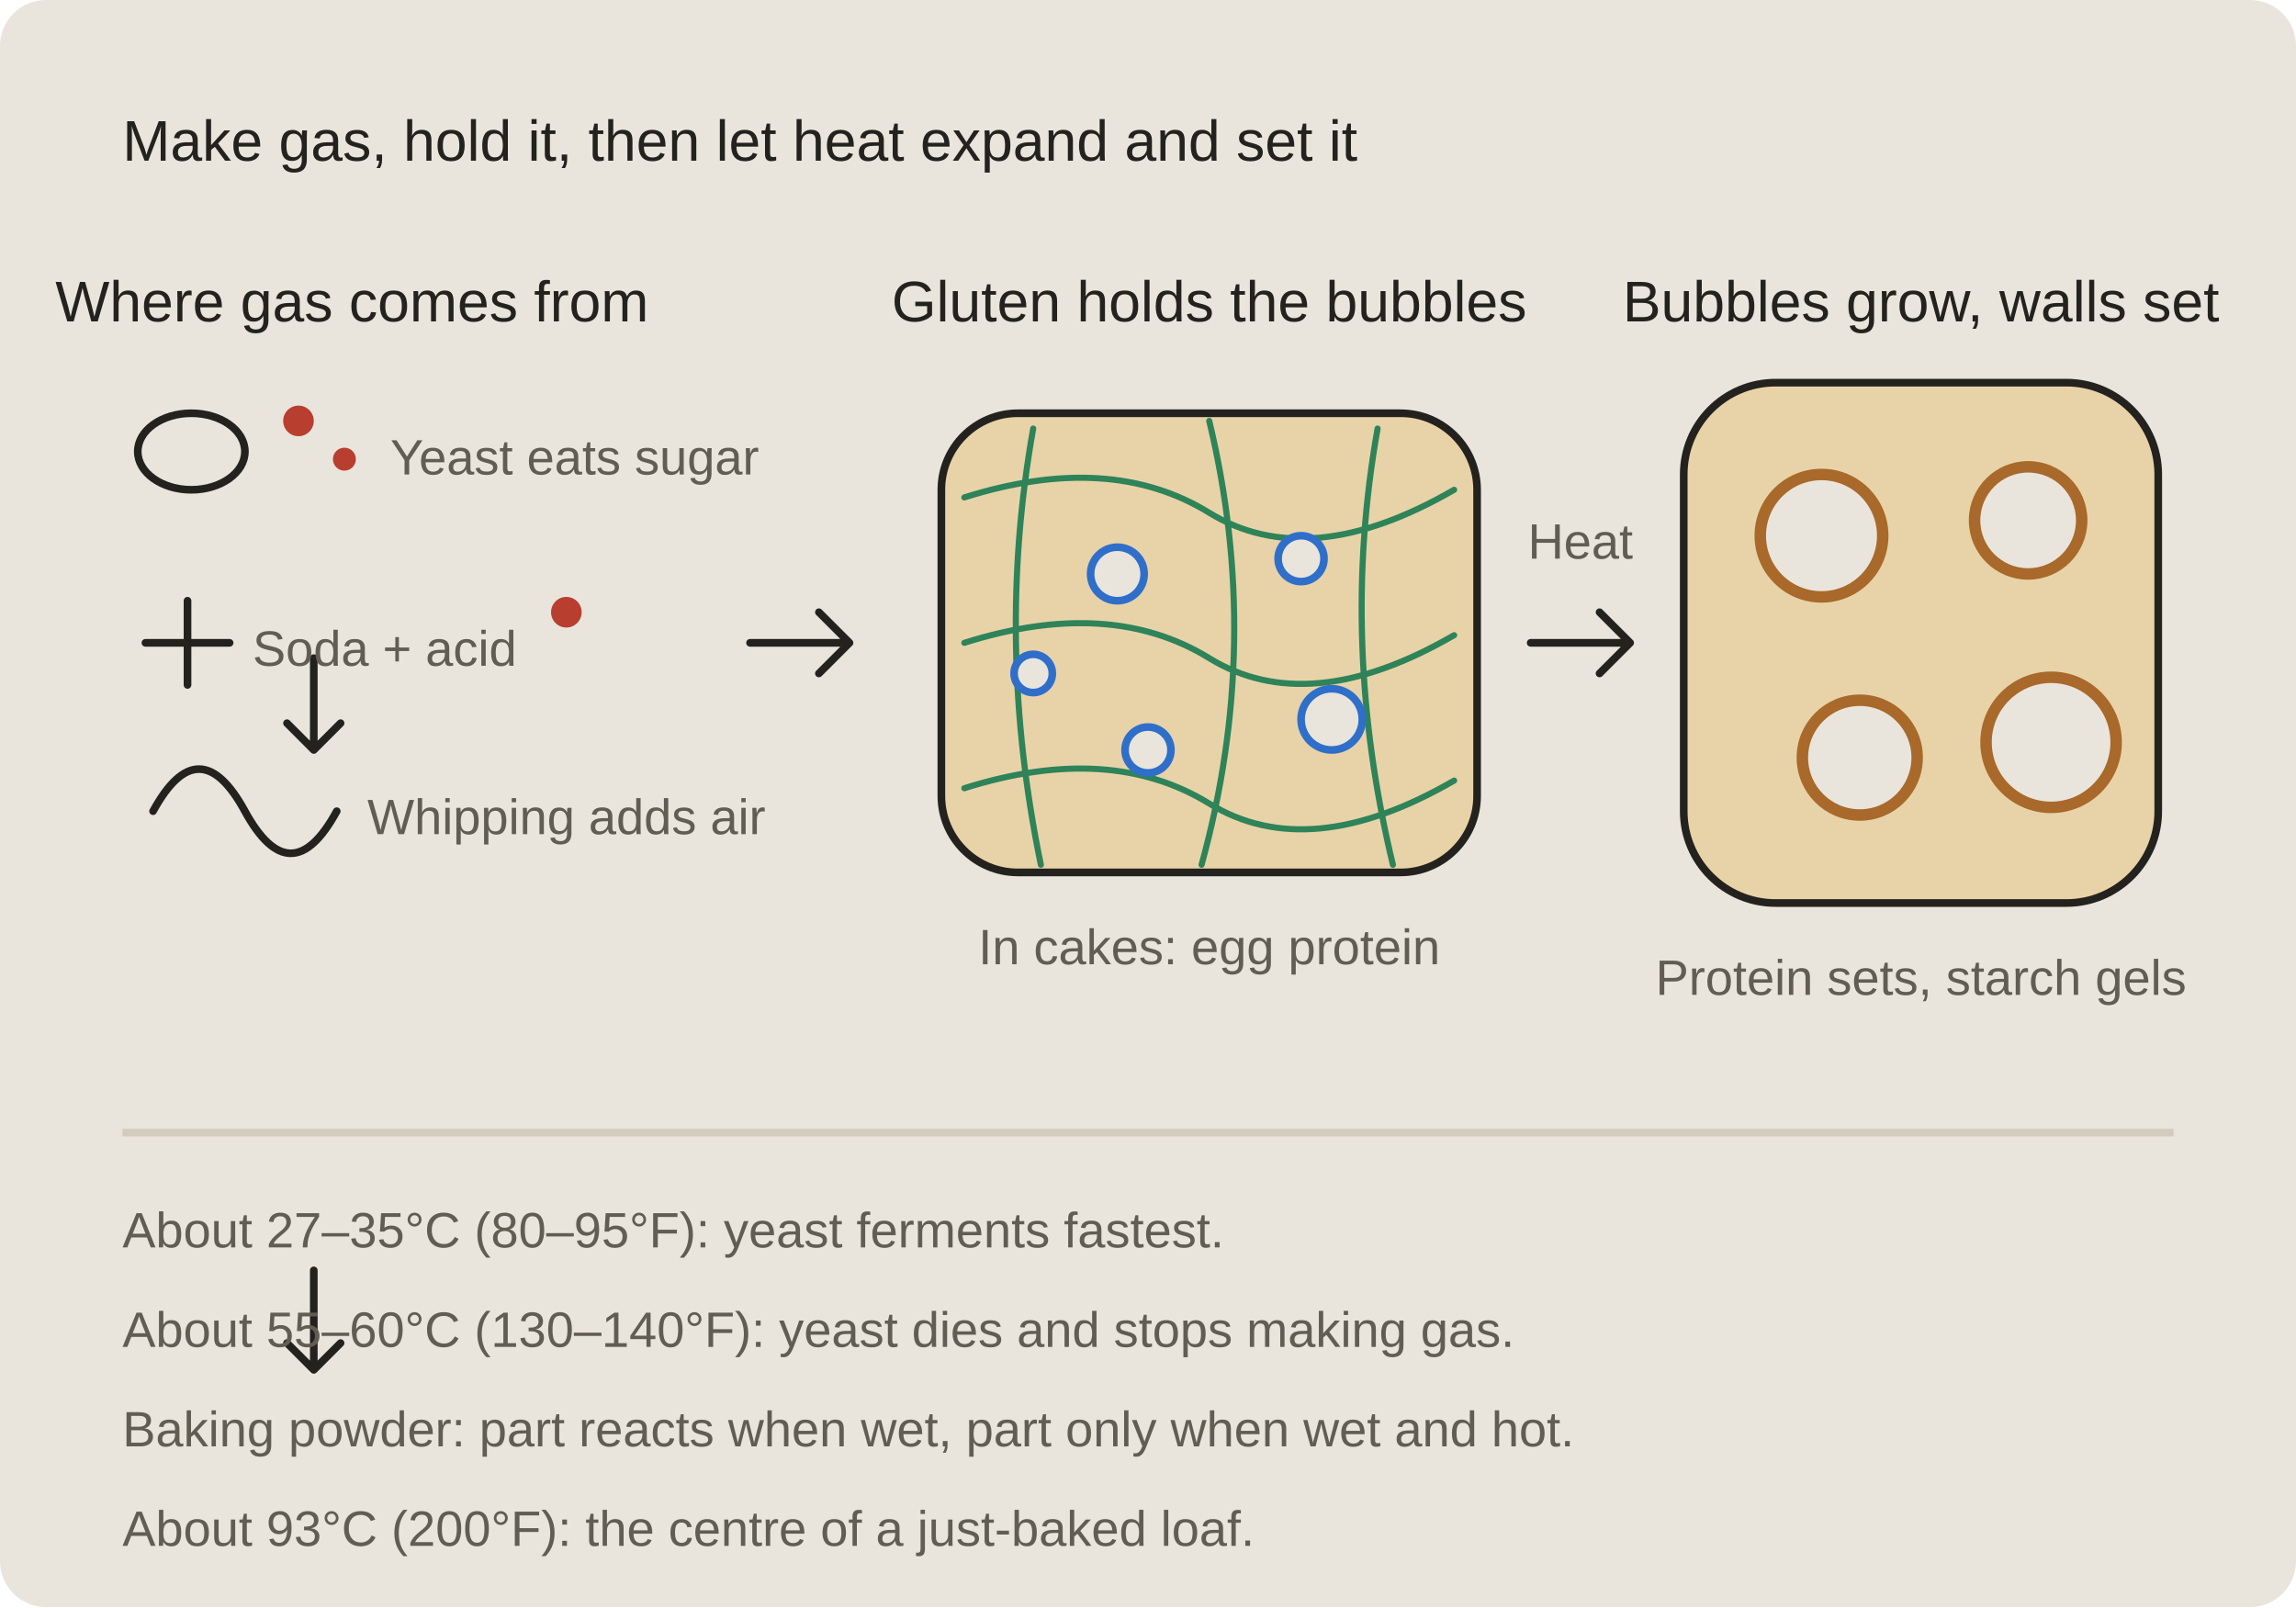
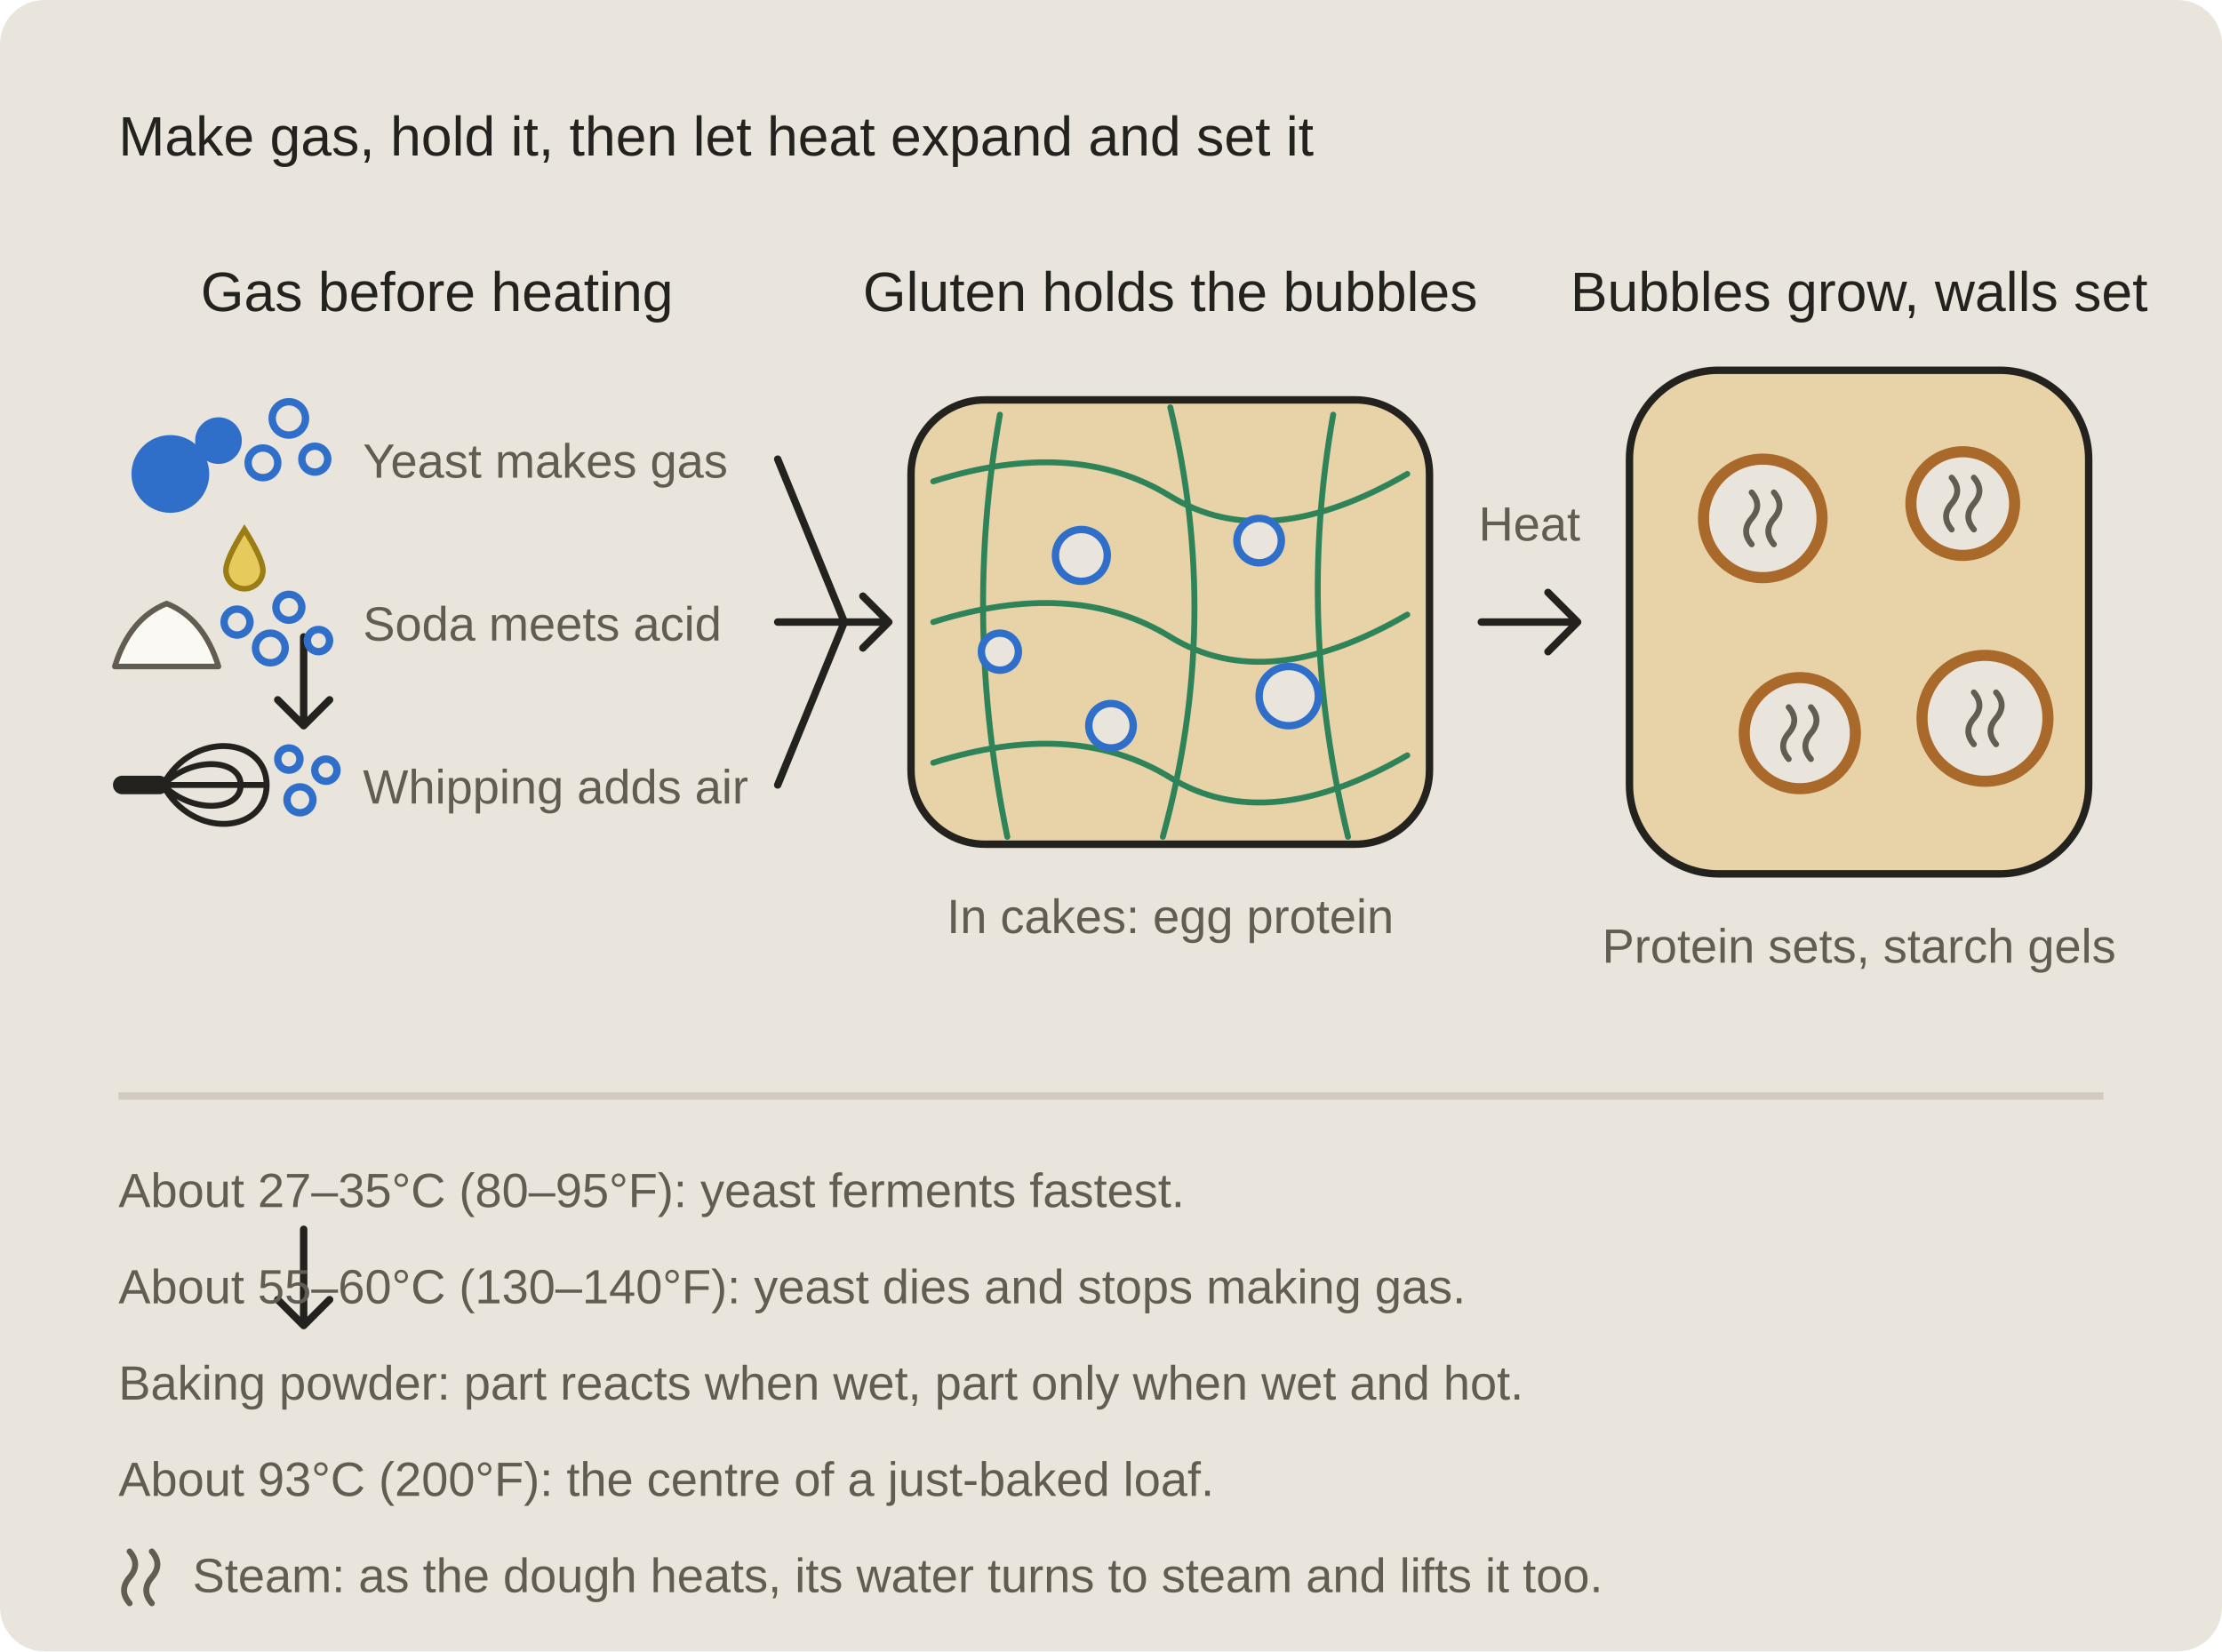
- <svg xmlns="http://www.w3.org/2000/svg" viewBox="0 0 600 420" role="img" aria-labelledby="t d" data-narrow="340 516">
+ <svg xmlns="http://www.w3.org/2000/svg" viewBox="0 0 600 446" role="img" aria-labelledby="t d" data-narrow="340 516">
  <style>
    .bg { fill: var(--surface, #e9e5dc); }
    .line { stroke: var(--text, #24221e); stroke-width: 2; fill: none; stroke-linecap: round; stroke-linejoin: round; }
    .dough { fill: #e8d3a8; stroke: var(--text, #24221e); stroke-width: 2; }
    .net { stroke: var(--accent-green, #2f8359); stroke-width: 1.6; fill: none; stroke-linecap: round; }
    .bubble { fill: var(--surface, #e9e5dc); stroke: var(--accent-blue, #2f6fca); stroke-width: 2; }
    .set { fill: var(--surface, #e9e5dc); stroke: #a8692a; stroke-width: 3; }
-     .gas { fill: var(--primary, #b83e30); }
+     .yeast { fill: var(--accent-blue, #2f6fca); }
+     .powder { fill: #fbf9f3; stroke: var(--muted, #625d53); stroke-width: 1.5; stroke-linejoin: round; }
+     .acid { fill: #e6cb5c; stroke: #9a7d14; stroke-width: 1.5; }
+     .whisk { stroke: var(--text, #24221e); stroke-width: 1.6; fill: none; stroke-linecap: round; }
+     .handle { stroke: var(--text, #24221e); stroke-width: 5; stroke-linecap: round; }
+     .steam { stroke: var(--muted, #625d53); stroke-width: 1.6; fill: none; stroke-linecap: round; }
    .border { stroke: var(--border, #d3ccbe); stroke-width: 2; fill: none; }
    .label { font: 15px "Helvetica Neue", Arial, "Source Han Sans SC", sans-serif; fill: var(--text, #24221e); }
    .muted { fill: var(--muted, #625d53); font-size: 13px; }
  </style>
-   <rect class="bg" width="600" height="420" rx="12" />
+   <defs>
+     <path id="wisp" class="steam" d="M0 7 q-3 -3.5 0 -7 q3 -3.5 0 -7 M6 7 q-3 -3.5 0 -7 q3 -3.5 0 -7" />
+   </defs>
+   <rect class="bg" width="600" height="446" rx="12" />
  <g class="lead">
    <text class="label" x="32" y="42">Make gas, hold it, then let heat expand and set it</text>
  </g>
  <g class="narrow-only">
    <path class="line" d="M82 172 V196 M75 189 L82 196 L89 189 M82 332 V358 M75 351 L82 358 L89 351" />
  </g>
-   <text class="label narrow-start" x="92" y="84" text-anchor="middle" data-narrow="-76 -58">Where gas comes from</text>
-   <g data-narrow="-18 -58">
-     <ellipse class="line" cx="50" cy="118" rx="14" ry="10" />
-     <circle class="gas" cx="78" cy="110" r="4" />
-     <circle class="gas" cx="90" cy="120" r="3" />
-     <text class="label muted" x="102" y="124">Yeast eats sugar</text>
-     <path class="line" d="M38 168 h22 M49 157 v22" />
-     <text class="label muted" x="66" y="174">Soda + acid</text>
-     <circle class="gas" cx="148" cy="160" r="4" />
-     <path class="line" d="M40 212 q12 -22 24 0 q12 22 24 0" />
-     <text class="label muted" x="96" y="218">Whipping adds air</text>
+   <text class="label narrow-start" x="118" y="84" text-anchor="middle" data-narrow="-102 -58">Gas before heating</text>
+   <g data-narrow="-14 -60">
+     <circle class="yeast" cx="46" cy="128" r="10.5" />
+     <circle class="yeast" cx="59" cy="119" r="6.3" />
+     <circle class="bubble" cx="71" cy="125" r="4" />
+     <circle class="bubble" cx="78" cy="113" r="4.5" />
+     <circle class="bubble" cx="85" cy="124" r="3.5" />
+     <text class="label muted" x="98" y="129">Yeast makes gas</text>
+     <path class="powder" d="M31 180 Q35 167 45 163 Q55 167 59 180 Z" />
+     <path class="acid" d="M66 143 Q71 151 71 154 A5 5 0 0 1 61 154 Q61 151 66 143 Z" />
+     <circle class="bubble" cx="64" cy="168" r="3.5" />
+     <circle class="bubble" cx="73" cy="175" r="4" />
+     <circle class="bubble" cx="78" cy="164" r="3.5" />
+     <circle class="bubble" cx="86" cy="173" r="3" />
+     <text class="label muted" x="98" y="173">Soda meets acid</text>
+     <path class="handle" d="M33 212 H43" />
+     <path class="whisk" d="M44 212 C52 197 72 199 72 212 C72 225 52 227 44 212 M44 212 C52 204 65 205 65 212 C65 219 52 220 44 212 M44 212 H72" />
+     <circle class="bubble" cx="78" cy="205" r="3" />
+     <circle class="bubble" cx="81" cy="216" r="3.5" />
+     <circle class="bubble" cx="88" cy="208" r="3" />
+     <text class="label muted" x="98" y="217">Whipping adds air</text>
  </g>
-   <path class="line wide-only" d="M196 168 H222 M214 160 L222 168 L214 176" />
+   <path class="line wide-only" d="M210 124 L228 168 M210 212 L228 168 M210 168 H240 M233 161 L240 168 L233 175" />
  <text class="label narrow-start" x="316" y="84" text-anchor="middle" data-narrow="-152 140">Gluten holds the bubbles</text>
  <g data-narrow="-234 96">
    <rect class="dough" x="246" y="108" width="140" height="120" rx="20" />
    <path class="net" d="M252 130 Q290 118 316 134 T380 128 M252 168 Q290 156 316 172 T380 166 M252 206 Q290 194 316 210 T380 204 M270 112 Q260 168 272 226 M316 110 Q330 168 314 226 M360 112 Q350 168 364 226" />
    <circle class="bubble" cx="292" cy="150" r="7" />
    <circle class="bubble" cx="340" cy="146" r="6" />
    <circle class="bubble" cx="300" cy="196" r="6" />
    <circle class="bubble" cx="348" cy="188" r="8" />
    <circle class="bubble" cx="270" cy="176" r="5" />
  </g>
  <text class="label muted narrow-start" x="316" y="252" text-anchor="middle" data-narrow="-152 -4">In cakes: egg protein</text>
  <path class="line wide-only" d="M400 168 H426 M418 160 L426 168 L418 176" />
  <text class="label muted narrow-start" x="413" y="146" text-anchor="middle" data-narrow="-319 202">Heat</text>
  <text class="label narrow-start" x="502" y="84" text-anchor="middle" data-narrow="-338 302">Bubbles grow, walls set</text>
  <g data-narrow="-420 266">
    <rect class="dough" x="440" y="100" width="124" height="136" rx="24" />
    <circle class="set" cx="476" cy="140" r="16" />
    <circle class="set" cx="530" cy="136" r="14" />
    <circle class="set" cx="486" cy="198" r="15" />
    <circle class="set" cx="536" cy="194" r="17" />
+     <use href="#wisp" x="473" y="140" />
+     <use href="#wisp" x="527" y="136" />
+     <use href="#wisp" x="483" y="198" />
+     <use href="#wisp" x="533" y="194" />
  </g>
  <text class="label muted narrow-start" x="502" y="260" text-anchor="middle" data-narrow="-338 150">Protein sets, starch gels</text>
  <path class="border wide-only" d="M32 296 H568" />
  <g class="notes">
    <text class="label muted" x="32" y="326">About 27–35°C (80–95°F): yeast ferments fastest.</text>
    <text class="label muted" x="32" y="352">About 55–60°C (130–140°F): yeast dies and stops making gas.</text>
    <text class="label muted" x="32" y="378">Baking powder: part reacts when wet, part only when wet and hot.</text>
    <text class="label muted" x="32" y="404">About 93°C (200°F): the centre of a just-baked loaf.</text>
+     <g>
+       <g class="key" data-key="30 417 16 18">
+         <path class="steam" d="M35 433 q-3 -3.5 0 -7 q3 -3.5 0 -7 M41 433 q-3 -3.5 0 -7 q3 -3.5 0 -7" />
+       </g>
+       <text class="label muted" x="52" y="430">Steam: as the dough heats, its water turns to steam and lifts it too.</text>
+     </g>
  </g>
</svg>
